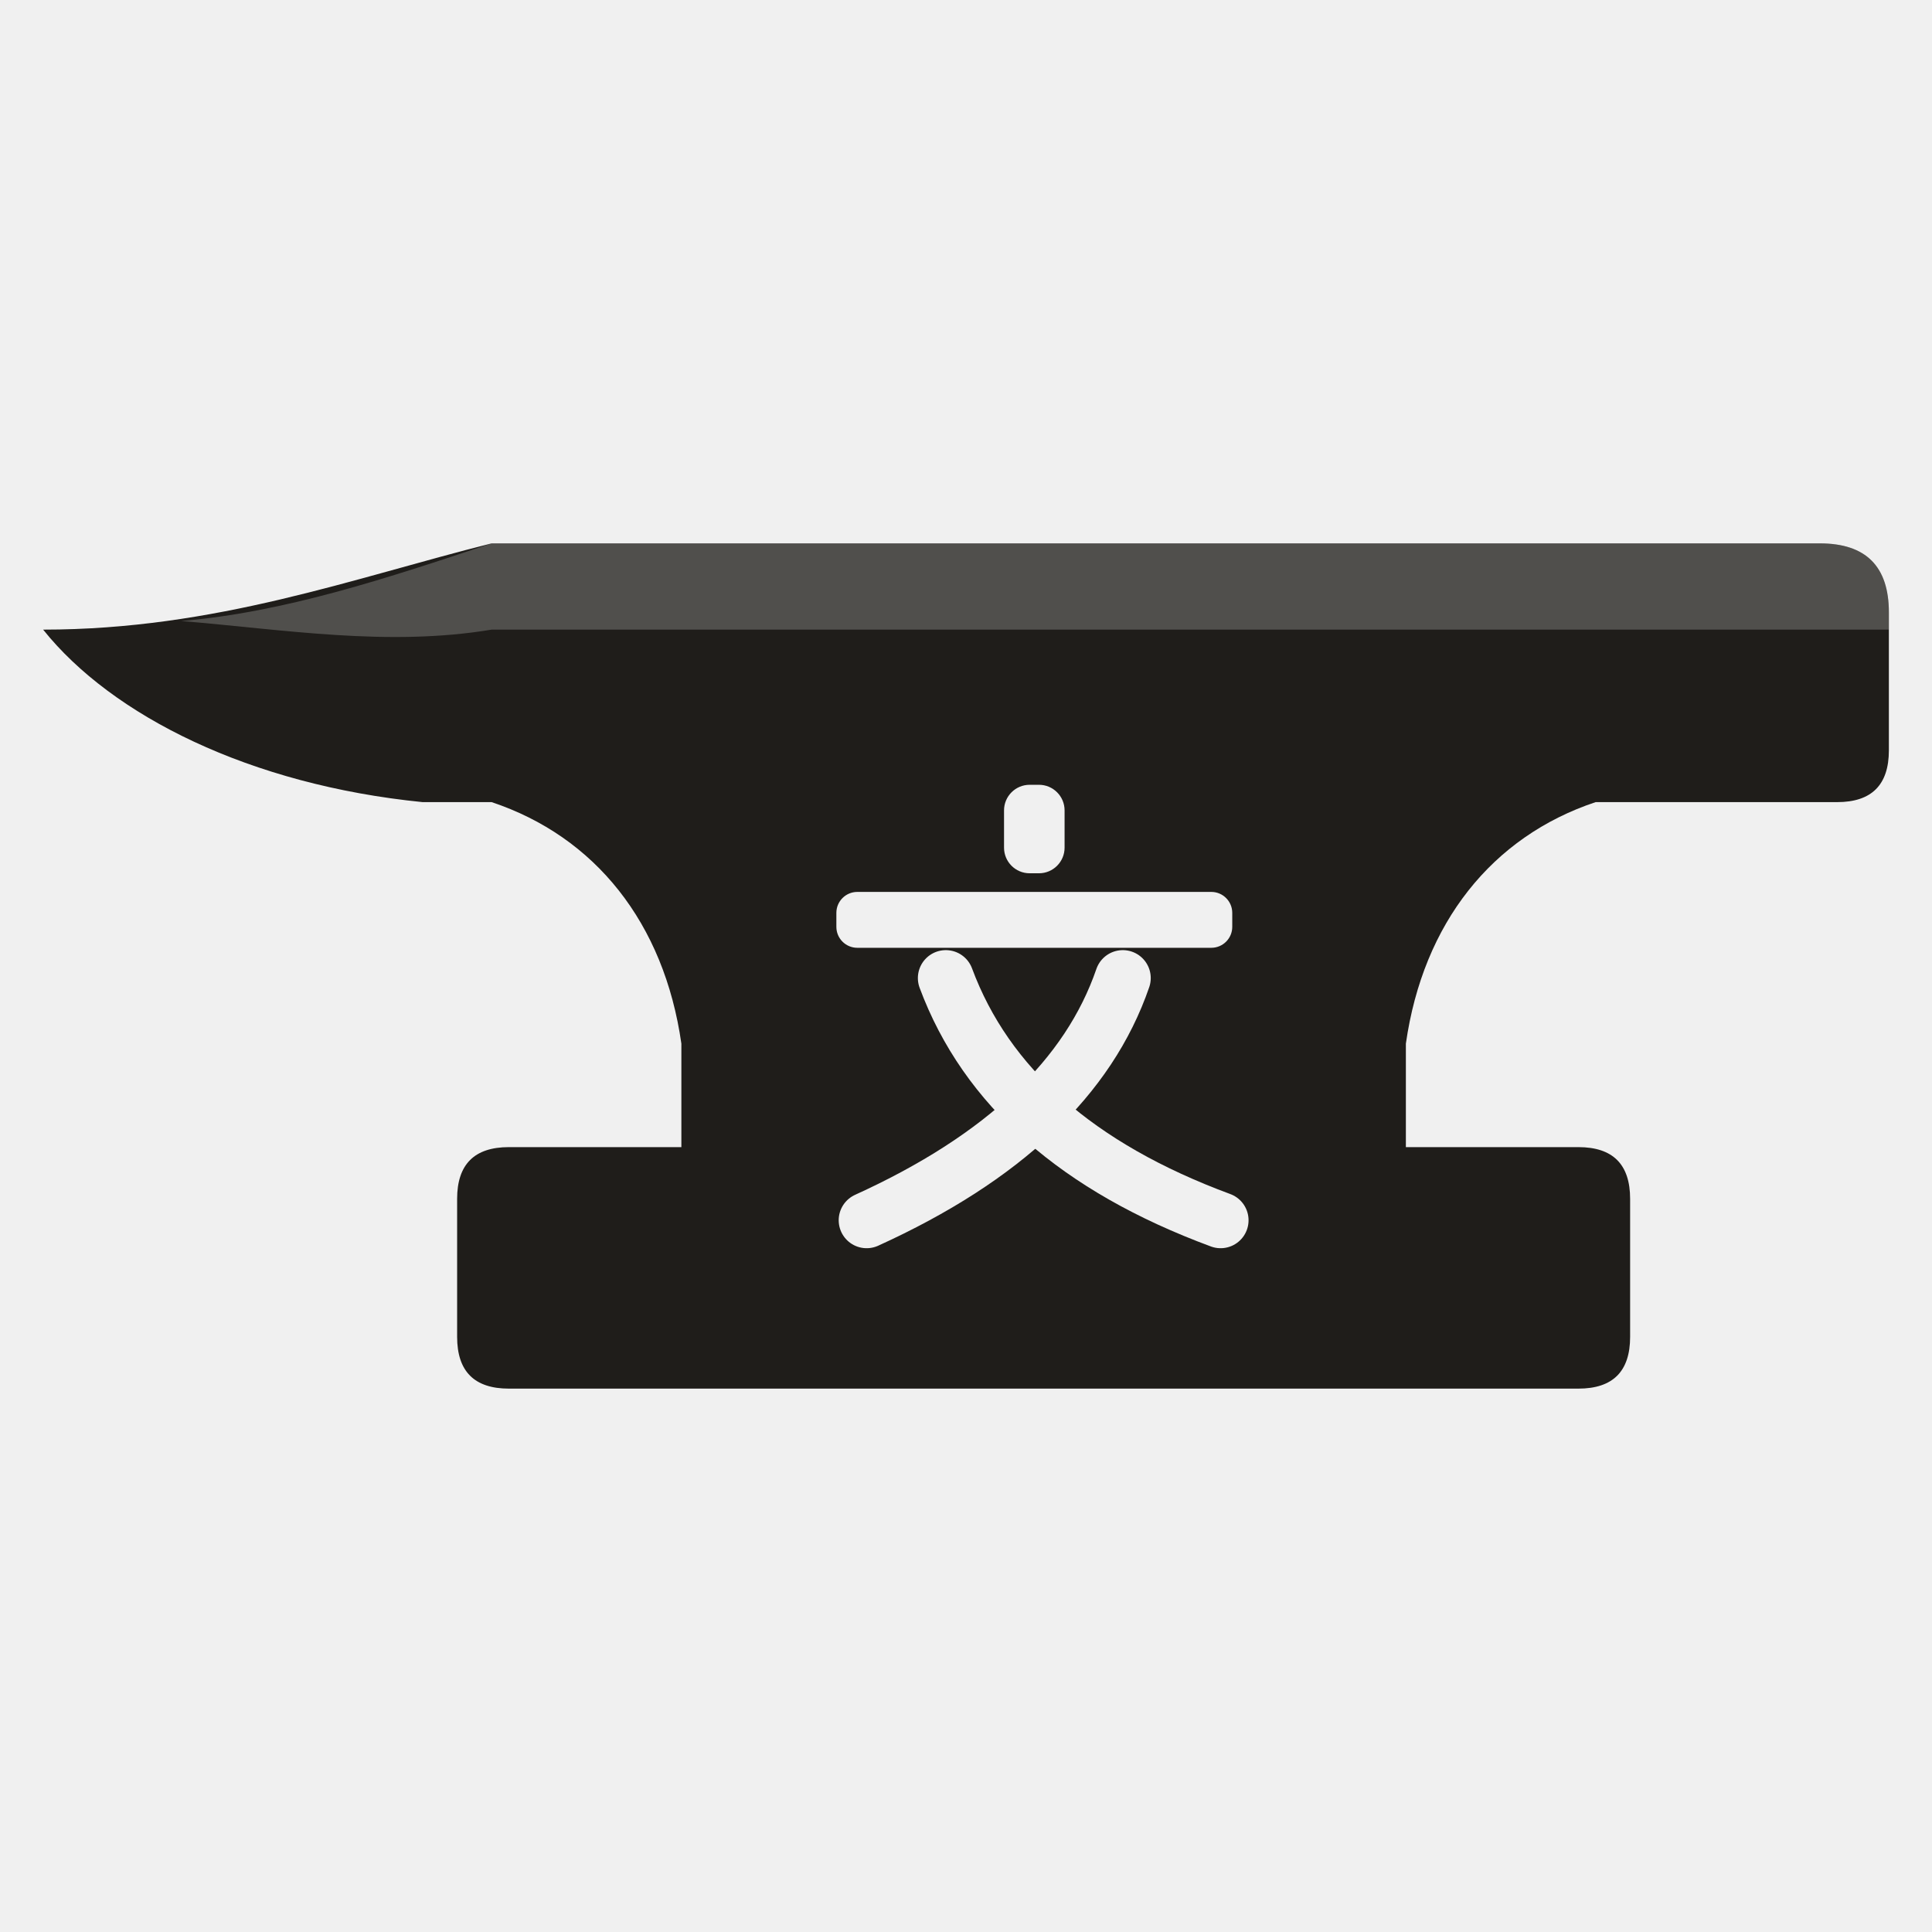
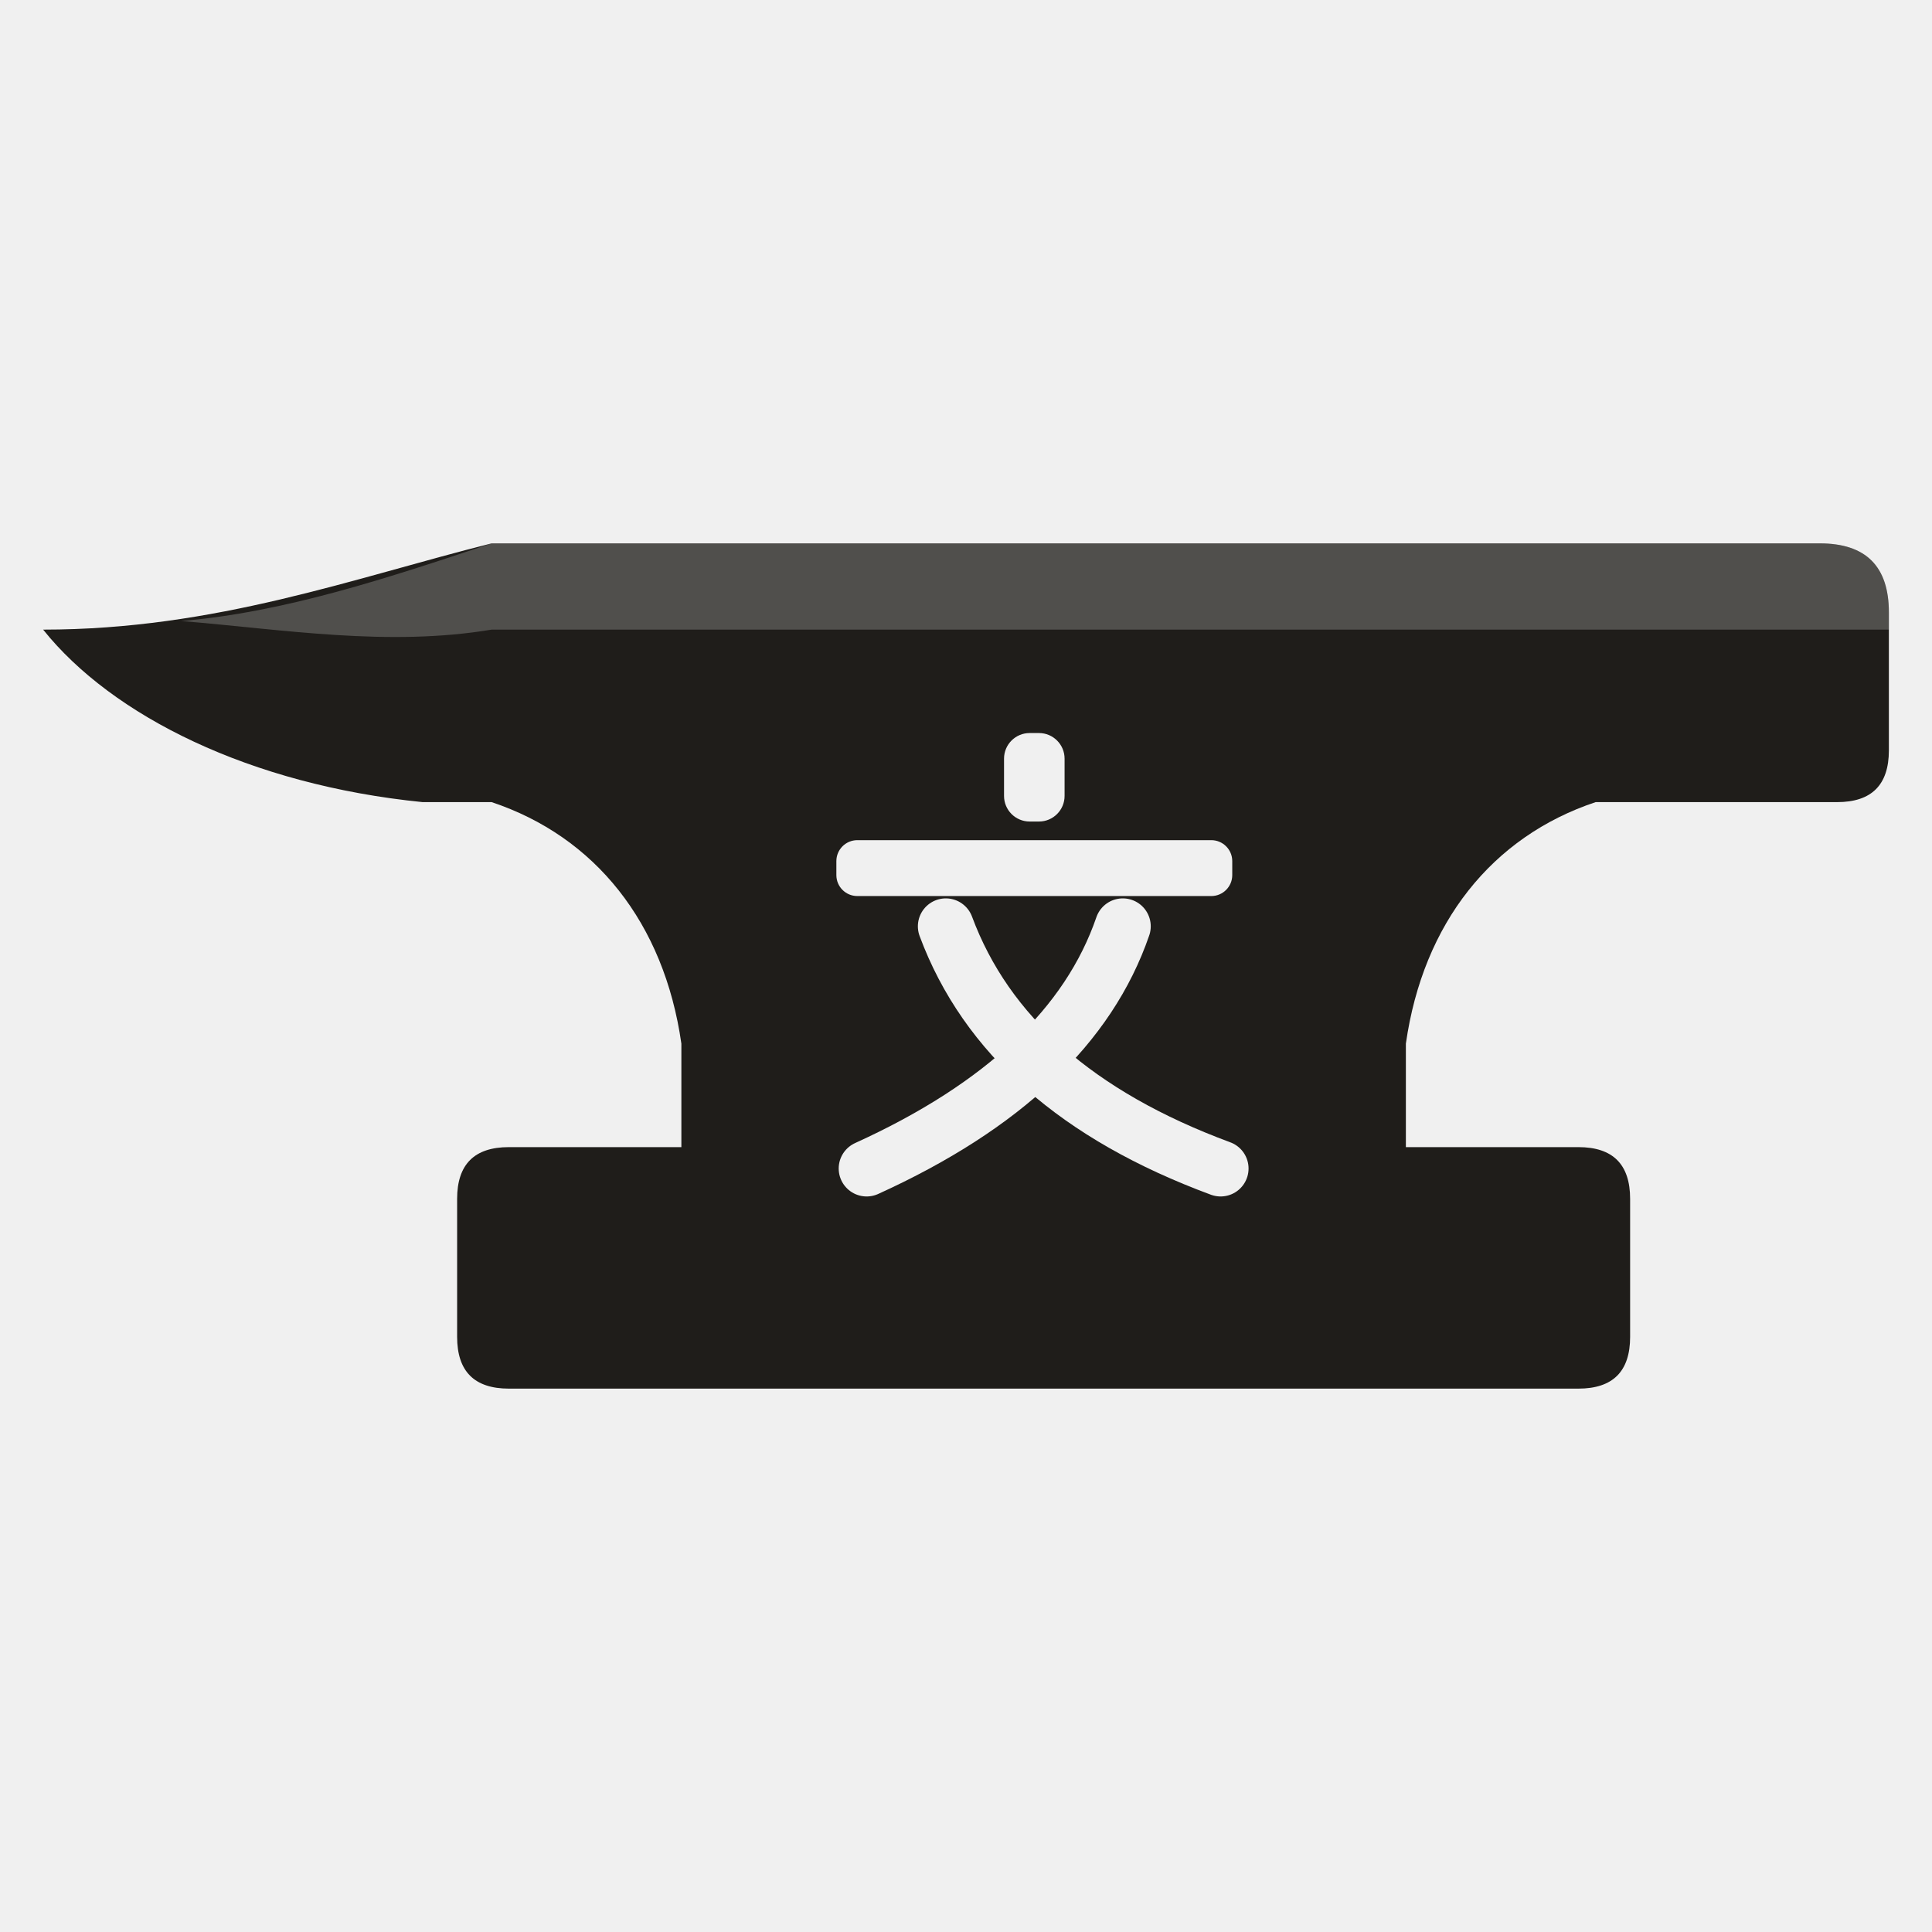
<svg xmlns="http://www.w3.org/2000/svg" viewBox="3.5 17.5 112 112">
  <defs>
    <mask id="w" maskUnits="userSpaceOnUse" x="0" y="0" width="120" height="120">
      <rect width="120" height="120" fill="#fff" />
-       <g transform="translate(49.96 62.59) scale(0.27)" fill="#000" stroke="#000">
+       <g transform="translate(49.96 59.59) scale(0.27)" fill="#000" stroke="#000">
        <rect x="44" y="2" width="12" height="18" rx="5" />
        <rect x="8" y="25" width="84" height="11" rx="4" />
        <path d="M69 43Q58 75 14 95" fill="none" stroke-width="12" stroke-linecap="round" />
        <path d="M31 43Q44 78 90 95" fill="none" stroke-width="12" stroke-linecap="round" />
      </g>
    </mask>
  </defs>
  <path d="M6 54C16 54 24 51 32 49H109Q113 49 113 53V61Q113 64 110 64H96C90 66 86 71 85 78V84H95Q98 84 98 87V95Q98 98 95 98H33Q30 98 30 95V87Q30 84 33 84H43V78C42 71 38 66 32 64H28C18 63 10 59 6 54Z" fill="#1f1d1a" mask="url(#w)" />
  <path d="M14 53.5C20 53 26 51 32 49H109Q113 49 113 53V54H32C26 55 20 54 14 53.5Z" fill="#fff" opacity="0.22" />
</svg>
